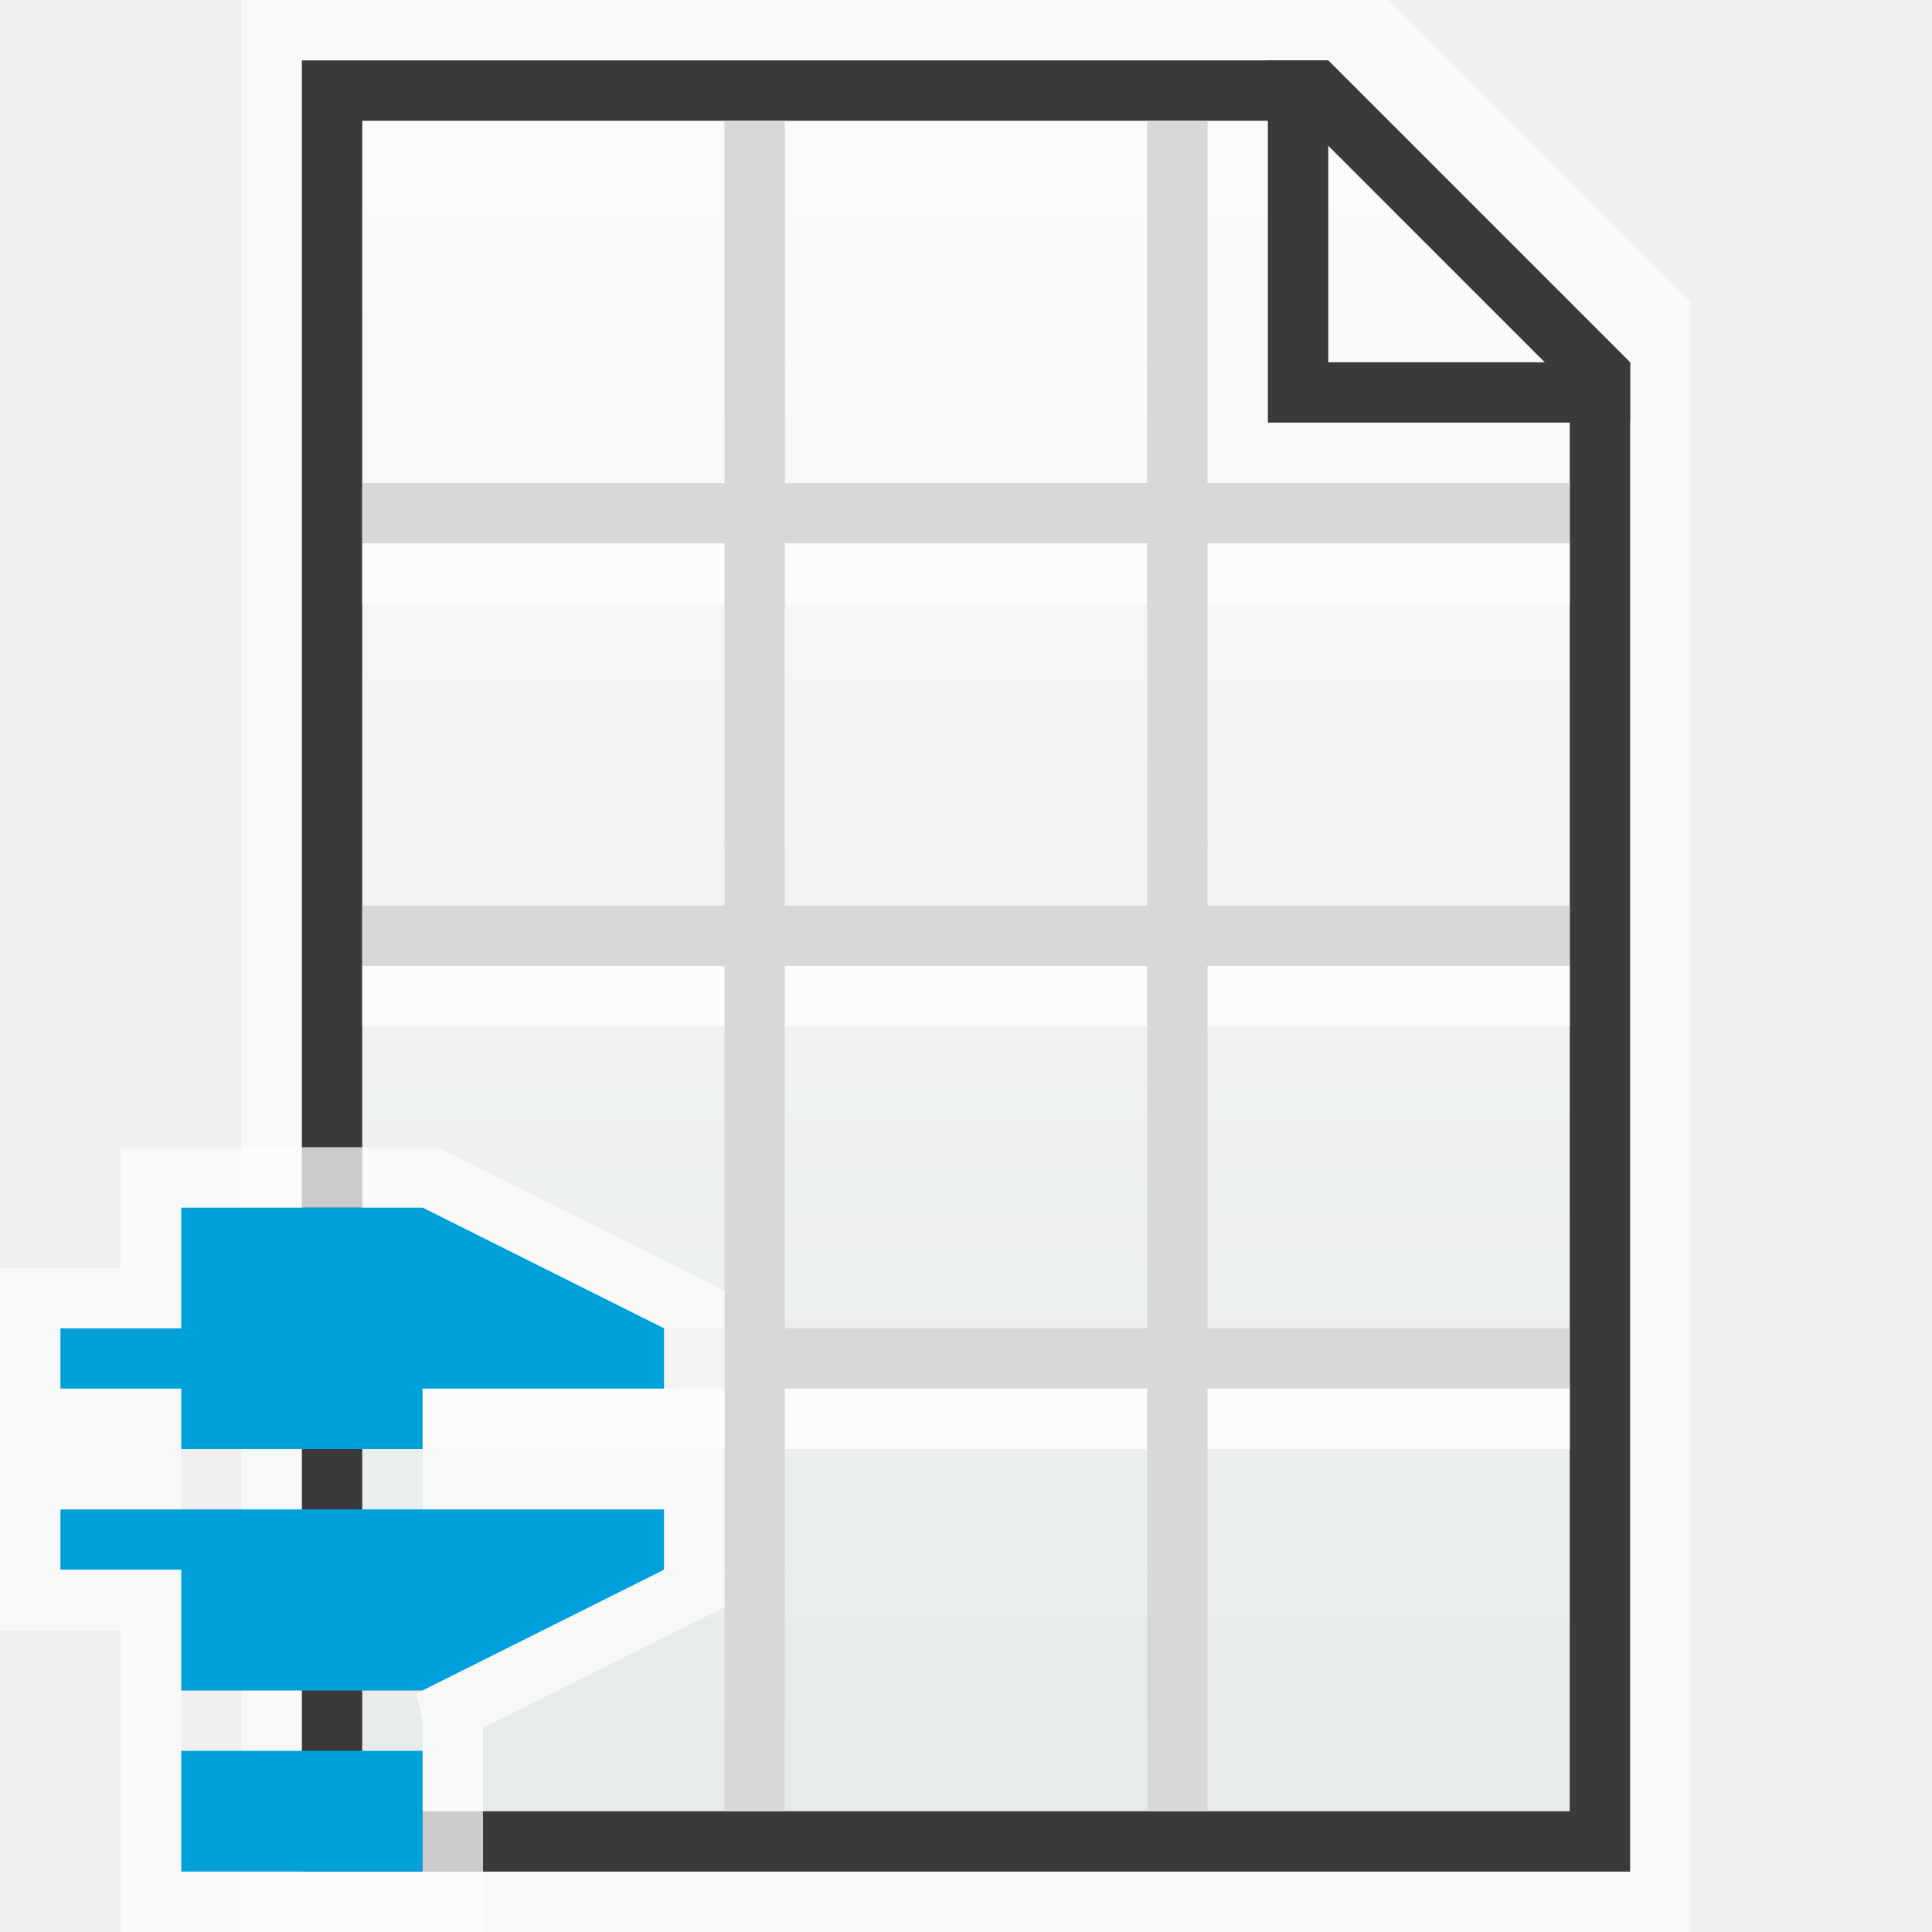
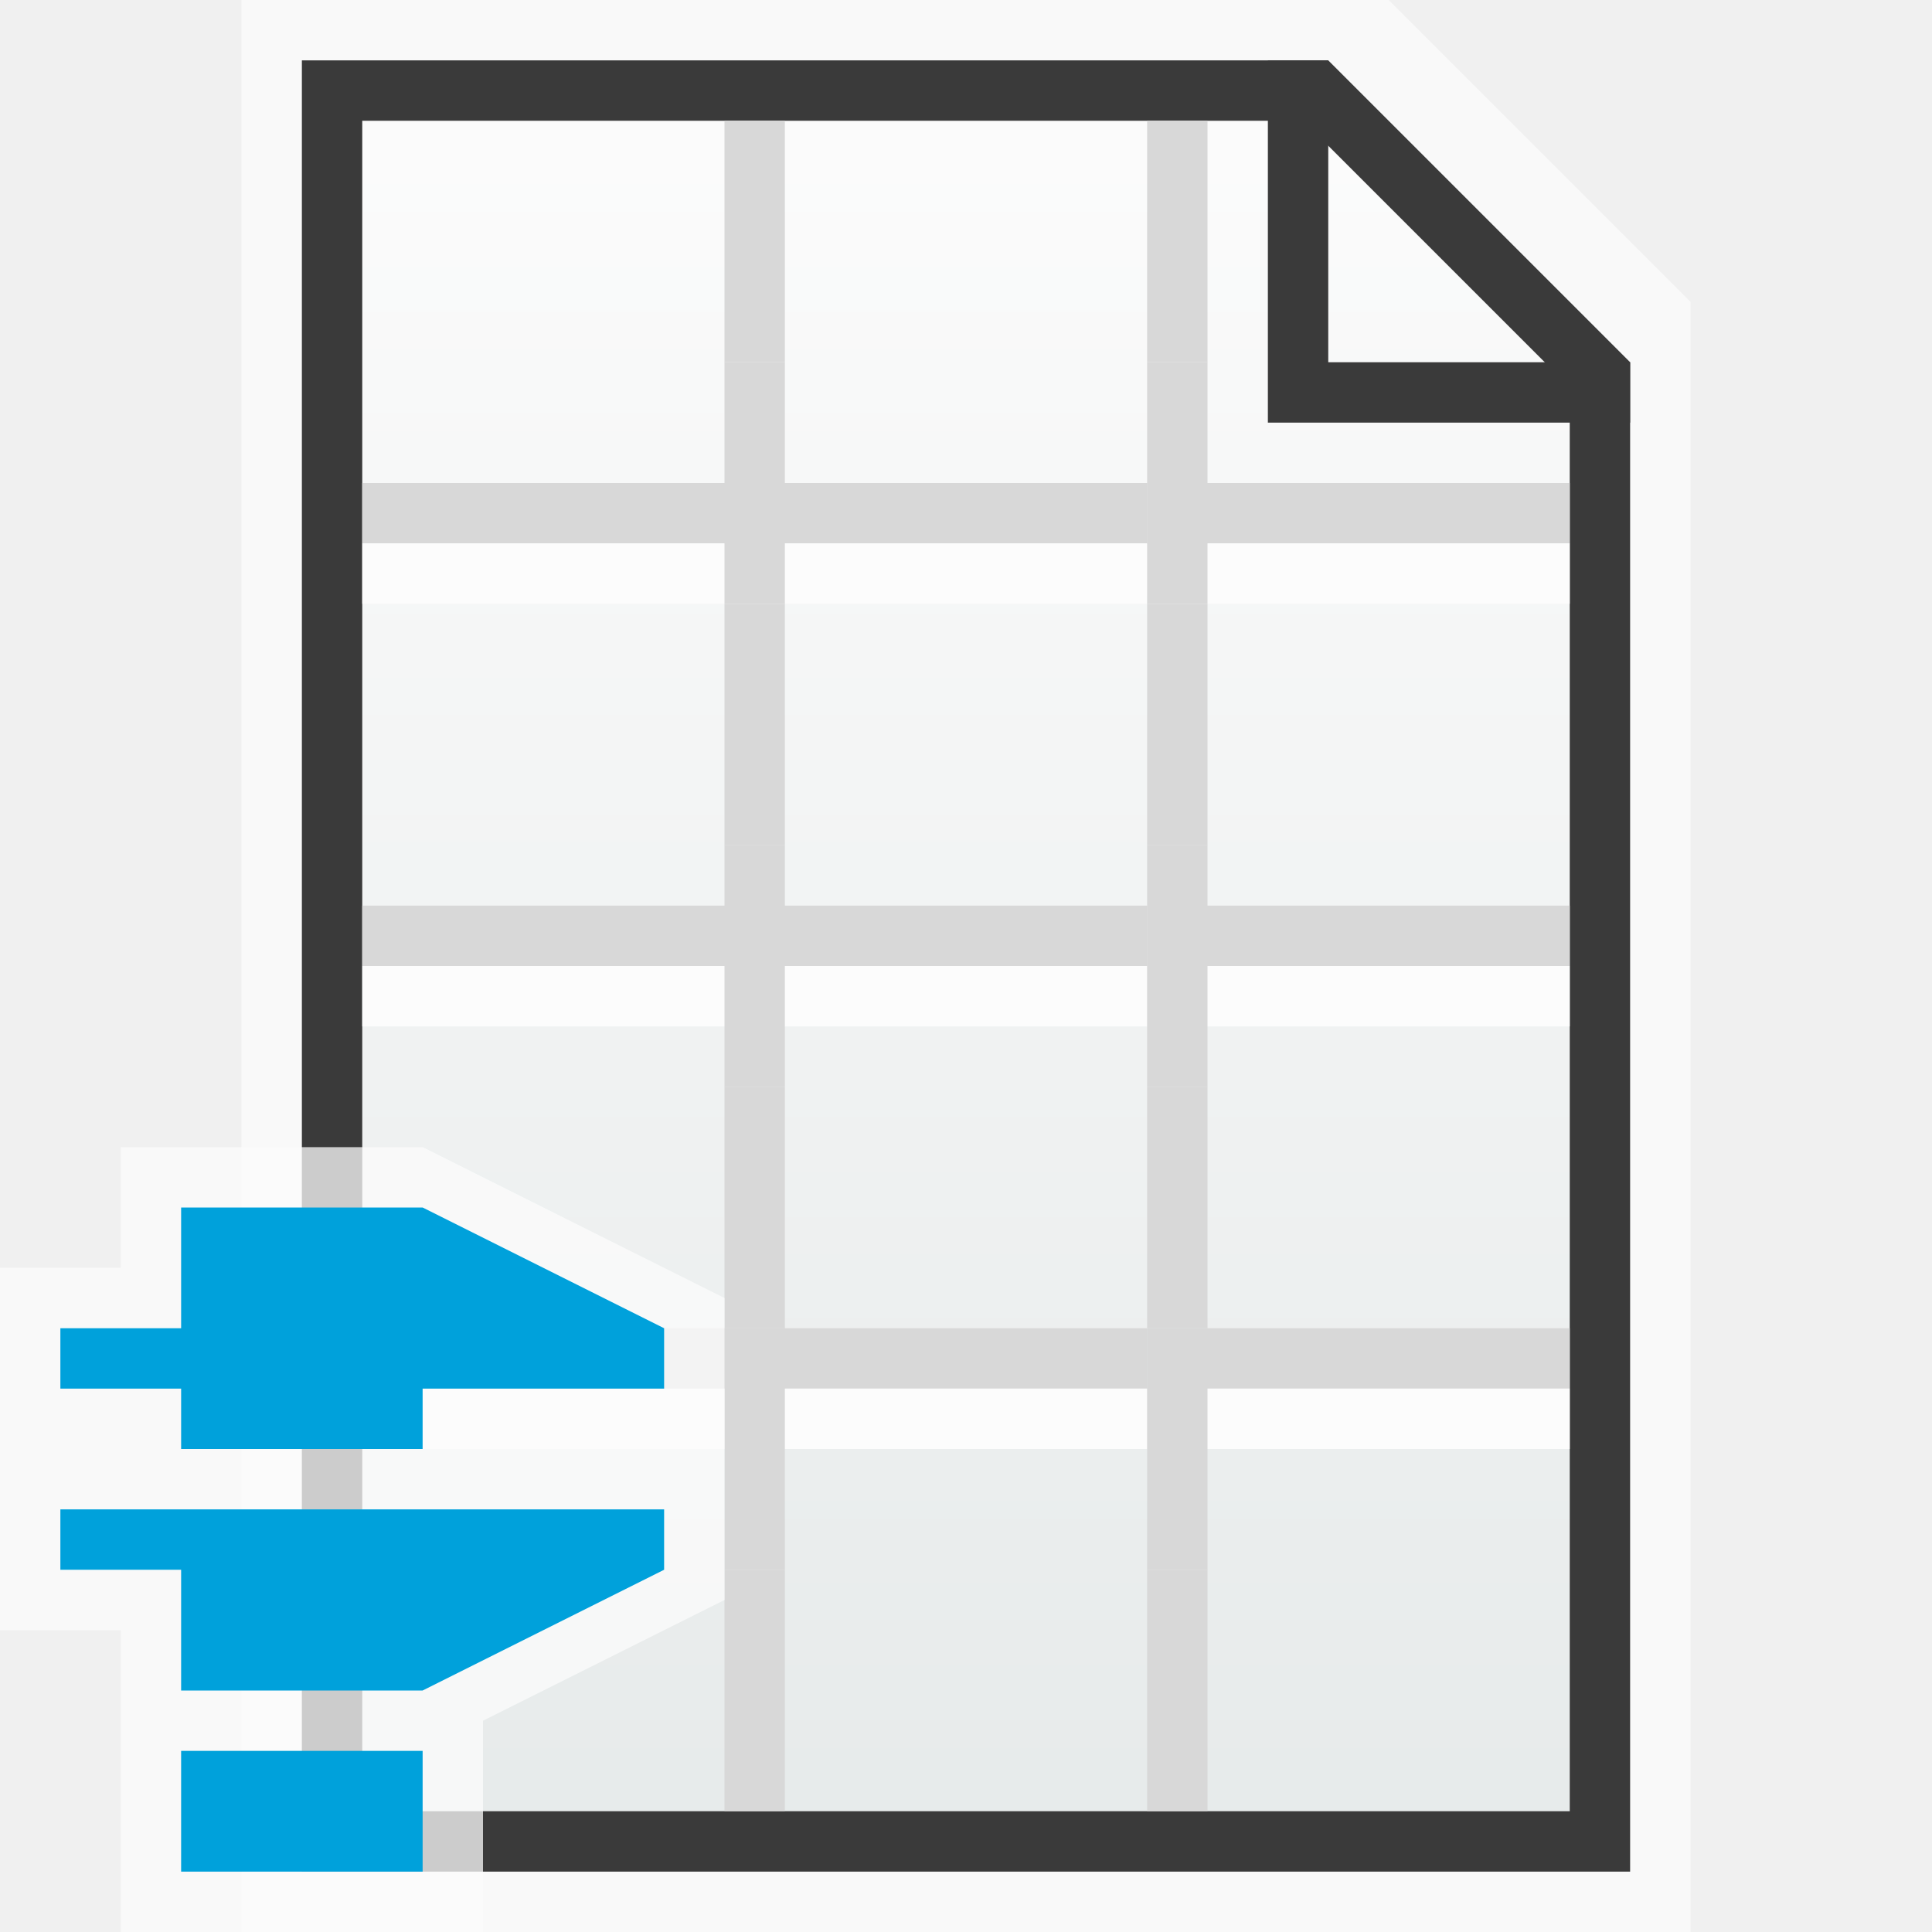
<svg xmlns="http://www.w3.org/2000/svg" width="32" height="32" viewBox="0 0 32 32" fill="none">
  <g clip-path="url(#clip0_2117_16336)">
    <path d="M23 0H4V32H28V5L23 0Z" fill="#FCFCFC" fill-opacity="0.75" />
    <path d="M5.5 1.5H21.793L26.5 6.207V30.5H5.5V1.5Z" fill="url(#paint0_linear_2117_16336)" stroke="#3A3A3A" />
    <path d="M21 1H22V6H27V7H21V1Z" fill="#3A3A3A" />
  </g>
  <rect x="19" y="8" width="7" height="1" fill="#D8D8D8" />
  <rect x="19" y="9" width="7" height="1" fill="#FCFCFC" />
  <rect x="12" y="8" width="7" height="1" fill="#D8D8D8" />
  <rect x="6" y="8" width="7" height="1" fill="#D8D8D8" />
  <rect x="12" y="9" width="7" height="1" fill="#FCFCFC" />
  <rect x="6" y="9" width="7" height="1" fill="#FCFCFC" />
  <rect x="12" y="2" width="1" height="4" fill="#D8D8D8" />
  <rect x="19" y="2" width="1" height="4" fill="#D8D8D8" />
  <rect x="19" y="10" width="1" height="4" fill="#D8D8D8" />
  <rect x="12" y="15" width="7" height="1" fill="#D8D8D8" />
  <rect x="6" y="15" width="7" height="1" fill="#D8D8D8" />
  <rect x="12" y="16" width="7" height="1" fill="#FCFCFC" />
  <rect x="6" y="16" width="7" height="1" fill="#FCFCFC" />
  <rect x="19" y="15" width="7" height="1" fill="#D8D8D8" />
  <rect x="19" y="16" width="7" height="1" fill="#FCFCFC" />
  <rect x="12" y="22" width="7" height="1" fill="#D8D8D8" />
  <rect x="12" y="23" width="7" height="1" fill="#FCFCFC" />
  <rect x="6" y="22" width="7" height="1" fill="#D8D8D8" />
  <rect x="6" y="23" width="7" height="1" fill="#FCFCFC" />
  <rect x="19" y="22" width="7" height="1" fill="#D8D8D8" />
  <rect x="19" y="23" width="7" height="1" fill="#FCFCFC" />
  <rect x="12" y="6" width="1" height="4" fill="#D8D8D8" />
  <rect x="12" y="10" width="1" height="4" fill="#D8D8D8" />
  <rect x="12" y="14" width="1" height="4" fill="#D8D8D8" />
  <rect x="12" y="18" width="1" height="4" fill="#D8D8D8" />
  <rect x="12" y="22" width="1" height="4" fill="#D8D8D8" />
  <rect x="12" y="26" width="1" height="4" fill="#D8D8D8" />
  <rect x="19" y="6" width="1" height="4" fill="#D8D8D8" />
  <rect x="19" y="14" width="1" height="4" fill="#D8D8D8" />
  <rect x="19" y="18" width="1" height="4" fill="#D8D8D8" />
  <rect x="19" y="22" width="1" height="4" fill="#D8D8D8" />
  <rect x="19" y="26" width="1" height="4" fill="#D8D8D8" />
  <g clip-path="url(#clip1_2117_16336)">
+     <path d="M0 21H2V19H7L12 21.5V26.5L8 28.5V32H2V27H0V21Z" fill="#FCFCFC" fill-opacity="0.75" />
    <path d="M7 20L11 22V23H7V24H3V23H1V22H3V20H7Z" fill="#00A1DB" />
    <path d="M3 26H1V25H11V26L7 28H3V26Z" fill="#00A1DB" />
    <path d="M7 29H3V31H7V29Z" fill="#00A1DB" />
-     <path d="M7 19.5H7.118L7.224 19.553L11.224 21.553L11.5 21.691V22V23V23.5H11H7.5V24V24.5H11H11.5V25V26V26.309L11.224 26.447L7.224 28.447L7.118 28.5H7.5V29V31V31.5H7H3H2.5V31V29V28.5V28V26.5H1H0.5V26V25V24.5H1H2.5V24V23.5H1H0.5V23V22V21.5H1H2.5V20V19.5H3H7Z" stroke="#FCFCFC" stroke-opacity="0.75" />
  </g>
  <defs>
    <linearGradient id="paint0_linear_2117_16336" x1="16" y1="1" x2="16" y2="31" gradientUnits="userSpaceOnUse">
      <stop stop-color="#FCFCFC" />
      <stop offset="1" stop-color="#E6EAEA" />
    </linearGradient>
    <clipPath id="clip0_2117_16336">
      <rect width="24" height="32" fill="white" transform="translate(4)" />
    </clipPath>
    <clipPath id="clip1_2117_16336">
      <rect width="12" height="13" fill="white" transform="translate(0 19)" />
    </clipPath>
  </defs>
</svg>
